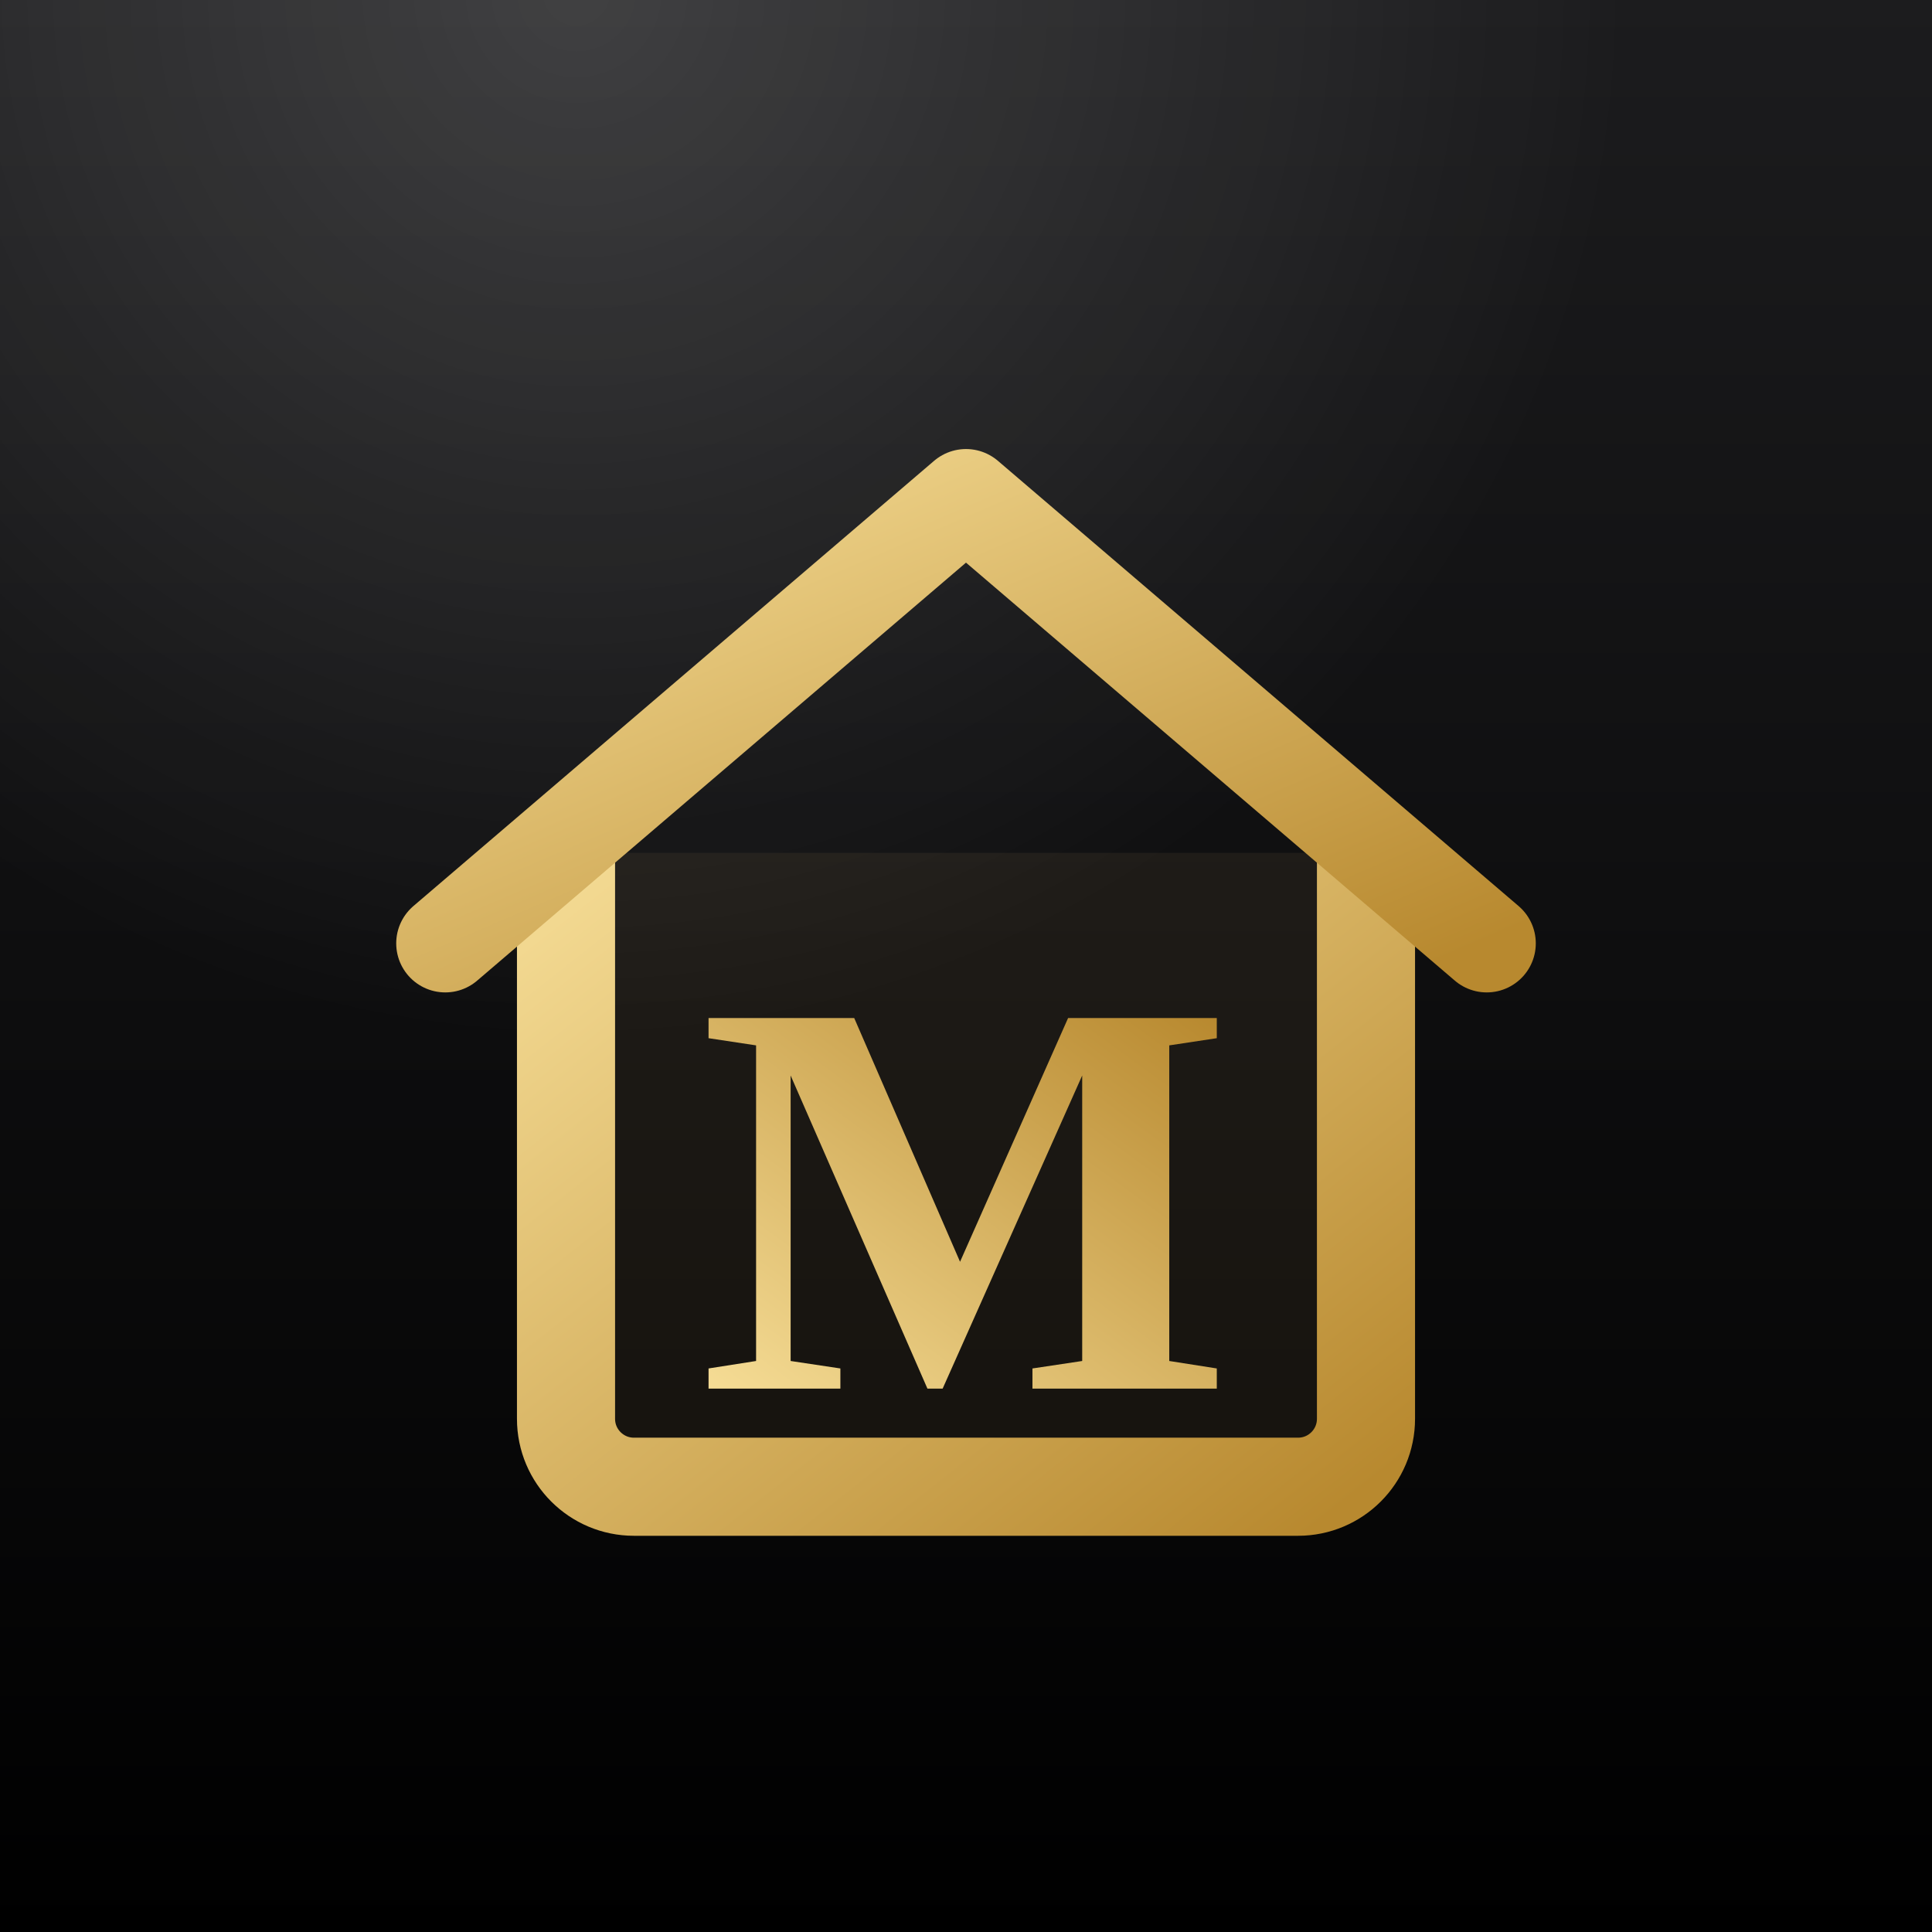
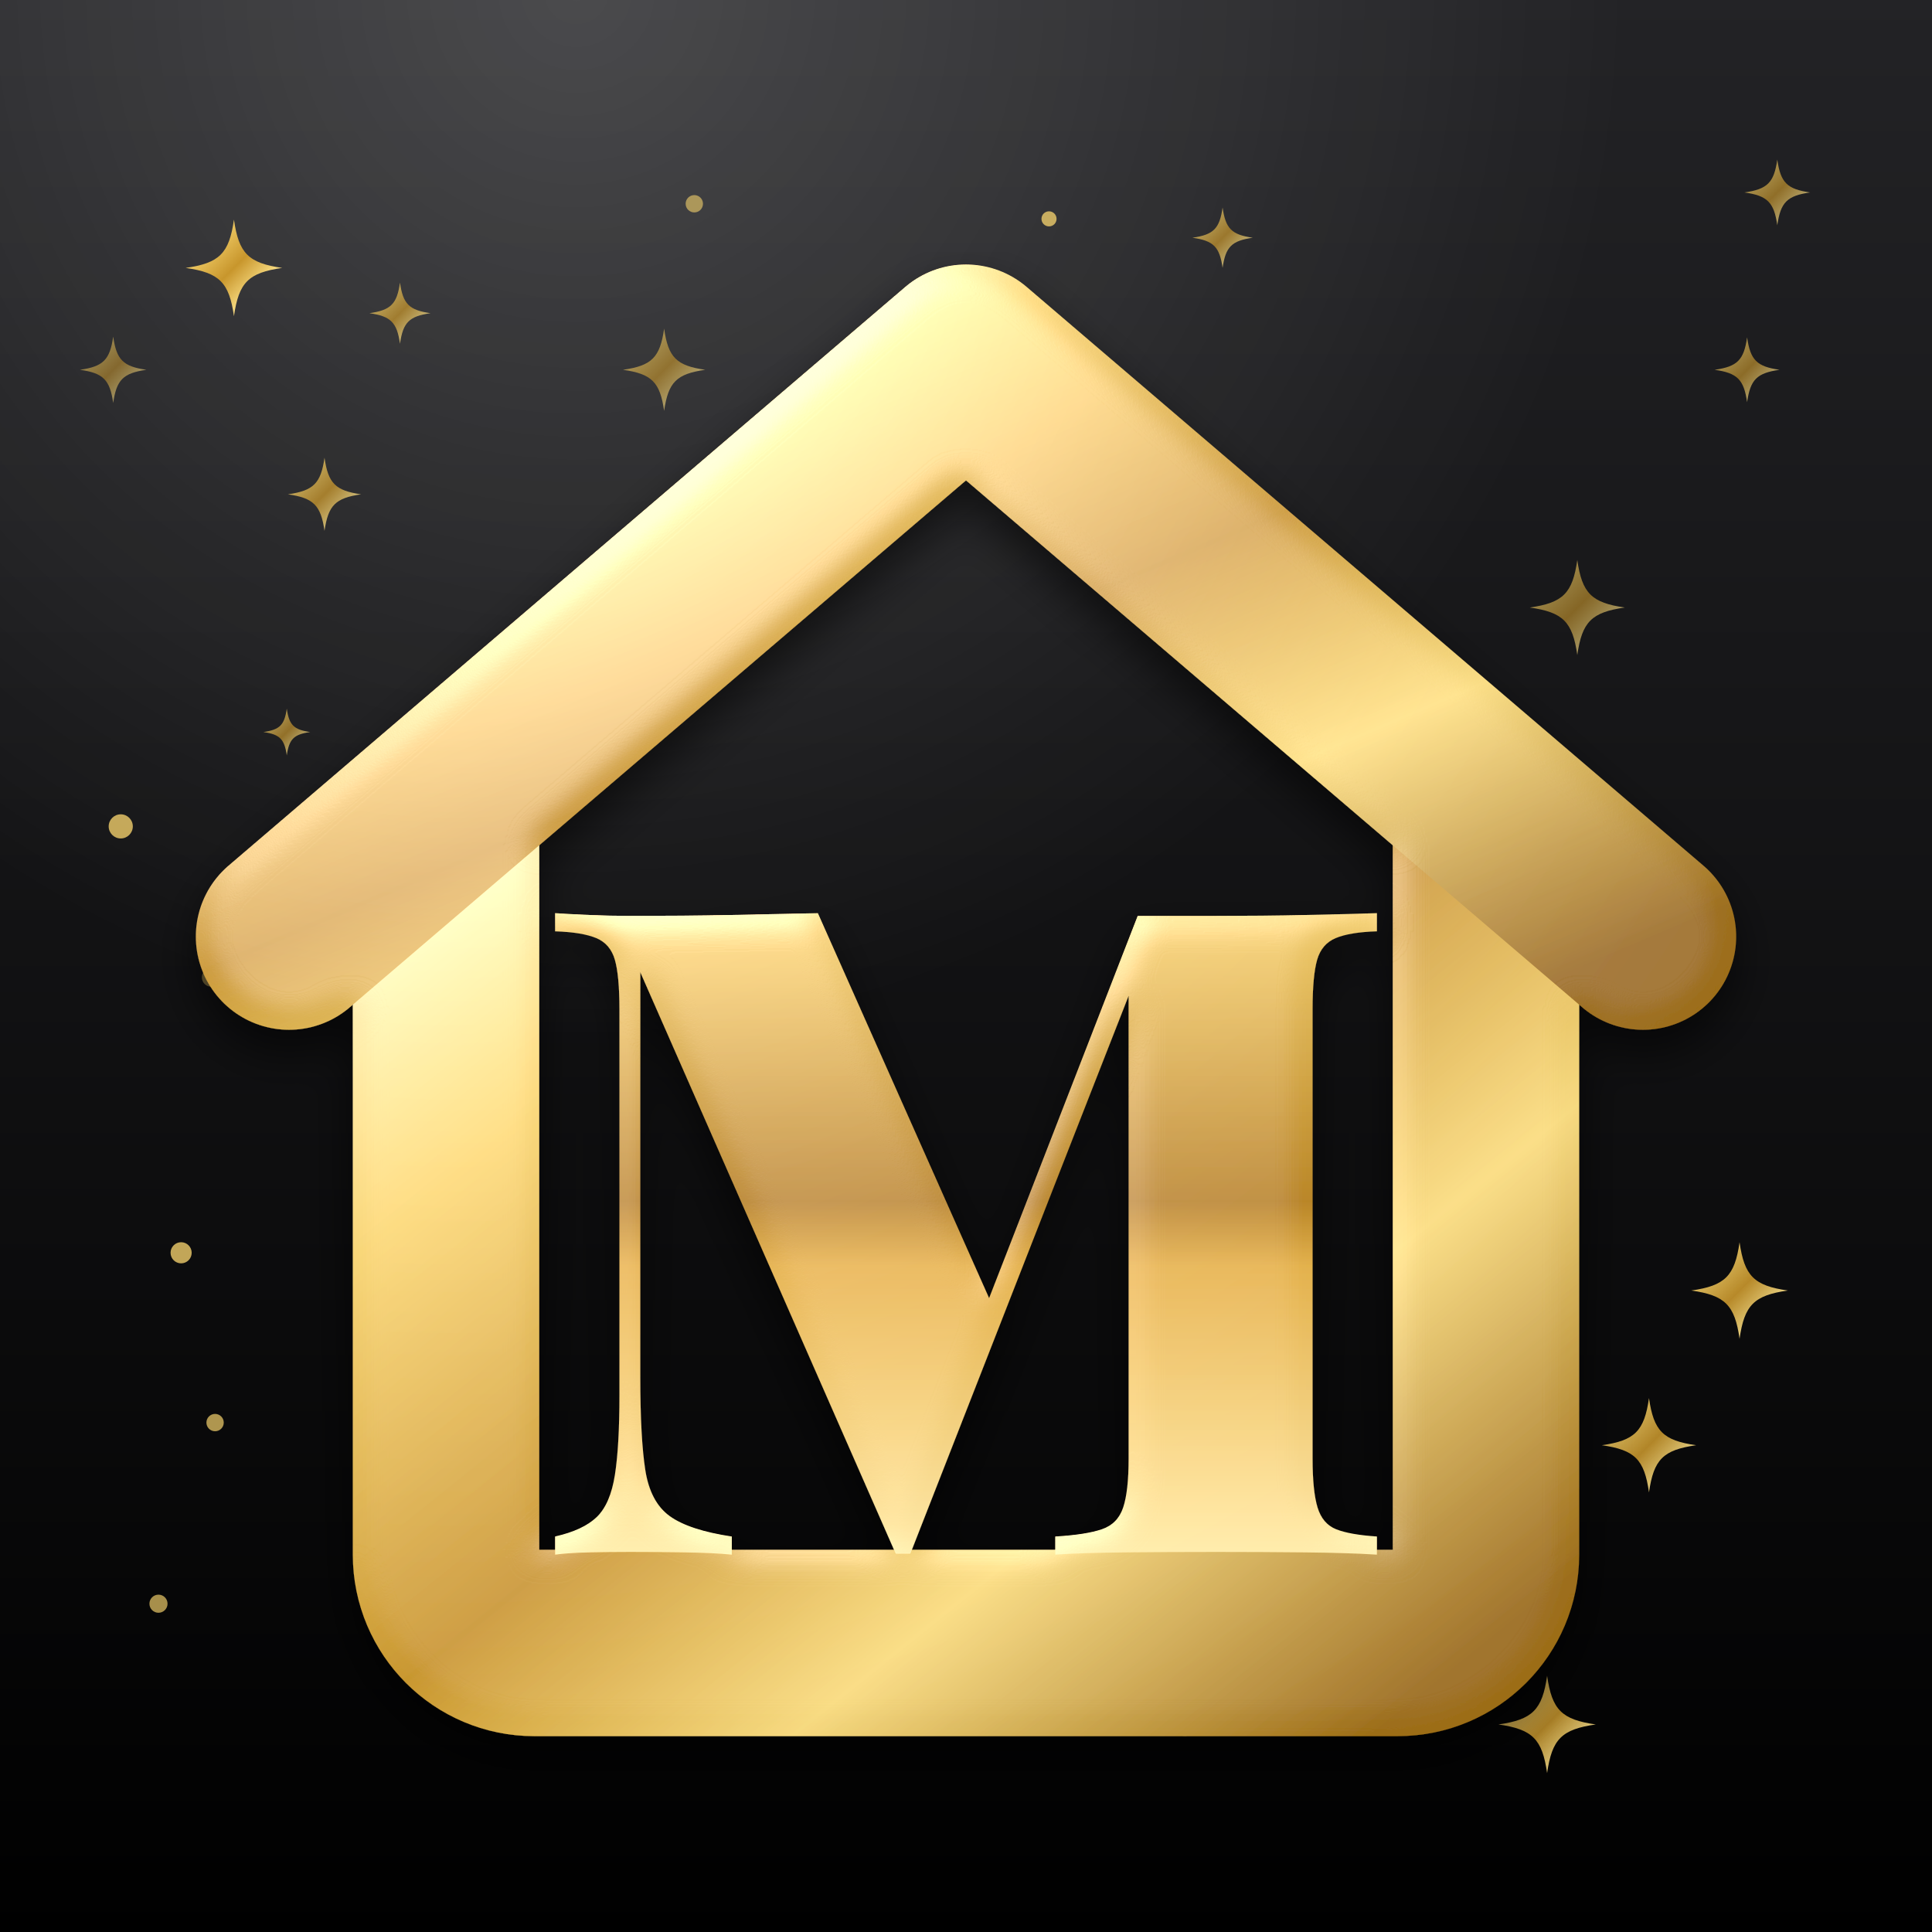
<svg xmlns="http://www.w3.org/2000/svg" viewBox="0 0 512 512">
  <defs>
-     <linearGradient id="g" x1="0" y1="0" x2="0" y2="1">
-       <stop offset="0" stop-color="#1c1c1e" />
+     <linearGradient id="bg" x1="0" y1="0" x2="0" y2="1">
+       <stop offset="0" stop-color="#232326" />
      <stop offset="1" stop-color="#000" />
    </linearGradient>
-     <radialGradient id="s" cx=".3" cy="0" r=".9">
-       <stop offset="0" stop-color="#fff" stop-opacity=".16" />
+     <radialGradient id="sh" cx=".3" cy="0" r=".9">
+       <stop offset="0" stop-color="#fff" stop-opacity=".18" />
      <stop offset=".6" stop-color="#fff" stop-opacity="0" />
    </radialGradient>
-   </defs>
-   <rect width="512" height="512" fill="url(#g)" />
-   <rect width="512" height="512" fill="url(#s)" />
-   <defs>
-     <linearGradient id="m" x1="0" y1="0" x2="1" y2="1">
-       <stop offset="0" stop-color="#f5dc95" />
-       <stop offset="1" stop-color="#b8892f" />
+     <linearGradient id="gold" x1="0" y1="0" x2="1" y2="1">
+       <stop offset="0" stop-color="#fff3c4" />
+       <stop offset=".22" stop-color="#f2cf6b" />
+       <stop offset=".5" stop-color="#c8962c" />
+       <stop offset=".72" stop-color="#f6d97f" />
+       <stop offset="1" stop-color="#9c6d16" />
+     </linearGradient>
+     <linearGradient id="gold2" x1="0" y1="0" x2="0" y2="1">
+       <stop offset="0" stop-color="#ffe9a8" />
+       <stop offset=".45" stop-color="#e2b04a" />
+       <stop offset=".55" stop-color="#b8841f" />
+       <stop offset="1" stop-color="#f0cc6e" />
+     </linearGradient>
+     <filter id="bevel" x="-10%" y="-10%" width="120%" height="120%">
+       <feGaussianBlur in="SourceAlpha" stdDeviation="4" result="b" />
+       <feSpecularLighting in="b" surfaceScale="5" specularConstant=".9" specularExponent="22" lighting-color="#fff6d8" result="s">
+         <fePointLight x="120" y="40" z="260" />
+       </feSpecularLighting>
+       <feComposite in="s" in2="SourceAlpha" operator="in" result="s2" />
+       <feComposite in="SourceGraphic" in2="s2" operator="arithmetic" k2="1" k3=".75" />
+     </filter>
+     <filter id="glow" x="-25%" y="-25%" width="150%" height="150%">
+       <feGaussianBlur stdDeviation="12" result="b" />
+       <feFlood flood-color="#f2cf6b" flood-opacity=".6" />
+       <feComposite in2="b" operator="in" />
+       <feMerge>
+         <feMergeNode />
+         <feMergeNode in="SourceGraphic" />
+       </feMerge>
+     </filter>
+     <filter id="drop">
+       <feDropShadow dx="0" dy="6" stdDeviation="6" flood-color="#000" flood-opacity=".6" />
+     </filter>
+     <linearGradient id="streak" x1="0" y1="0" x2="1" y2="0">
+       <stop offset="0" stop-color="#fff" stop-opacity="0" />
+       <stop offset=".5" stop-color="#fff" stop-opacity=".55" />
+       <stop offset="1" stop-color="#fff" stop-opacity="0" />
    </linearGradient>
  </defs>
-   <g fill="none" stroke="url(#m)" stroke-width="26" stroke-linecap="round" stroke-linejoin="round">
-     <path d="M150 226v150a18 18 0 0 0 18 18h176a18 18 0 0 0 18-18V226" fill="rgba(229,192,123,.07)" />
-     <path d="M118 250 256 132l138 118" />
+   <rect width="512" height="512" fill="url(#bg)" />
+   <rect width="512" height="512" fill="url(#sh)" />
+   <path transform="translate(176 98) scale(1.09)" d="M0-10C1-3 3-1 10 0 3 1 1 3 0 10-1 3-3 1-10 0-3-1-1-3 0-10z" fill="url(#gold)" opacity="0.62" />
+   <path transform="translate(324 63) scale(0.80)" d="M0-10C1-3 3-1 10 0 3 1 1 3 0 10-1 3-3 1-10 0-3-1-1-3 0-10z" fill="url(#gold)" opacity="0.71" />
+   <circle cx="56" cy="259" r="2.5" fill="#f2cf6b" opacity="0.45" />
+   <path transform="translate(62 71) scale(1.28)" d="M0-10C1-3 3-1 10 0 3 1 1 3 0 10-1 3-3 1-10 0-3-1-1-3 0-10z" fill="url(#gold)" opacity="1.00" />
+   <path transform="translate(86 131) scale(0.97)" d="M0-10C1-3 3-1 10 0 3 1 1 3 0 10-1 3-3 1-10 0-3-1-1-3 0-10z" fill="url(#gold)" opacity="0.77" />
+   <circle cx="314" cy="458" r="2.1" fill="#f2cf6b" opacity="0.44" />
+   <path transform="translate(471 51) scale(0.87)" d="M0-10C1-3 3-1 10 0 3 1 1 3 0 10-1 3-3 1-10 0-3-1-1-3 0-10z" fill="url(#gold)" opacity="0.67" />
+   <path transform="translate(418 161) scale(1.26)" d="M0-10C1-3 3-1 10 0 3 1 1 3 0 10-1 3-3 1-10 0-3-1-1-3 0-10z" fill="url(#gold)" opacity="0.62" />
+   <circle cx="278" cy="58" r="2.0" fill="#f2cf6b" opacity="0.78" />
+   <path transform="translate(267 426) scale(1.02)" d="M0-10C1-3 3-1 10 0 3 1 1 3 0 10-1 3-3 1-10 0-3-1-1-3 0-10z" fill="url(#gold)" opacity="0.62" />
+   <path transform="translate(99 251) scale(1.03)" d="M0-10C1-3 3-1 10 0 3 1 1 3 0 10-1 3-3 1-10 0-3-1-1-3 0-10z" fill="url(#gold)" opacity="0.56" />
+   <circle cx="48" cy="332" r="2.8" fill="#f2cf6b" opacity="0.79" />
+   <path transform="translate(410 457) scale(1.29)" d="M0-10C1-3 3-1 10 0 3 1 1 3 0 10-1 3-3 1-10 0-3-1-1-3 0-10z" fill="url(#gold)" opacity="0.86" />
+   <path transform="translate(106 83) scale(0.81)" d="M0-10C1-3 3-1 10 0 3 1 1 3 0 10-1 3-3 1-10 0-3-1-1-3 0-10z" fill="url(#gold)" opacity="0.72" />
+   <circle cx="57" cy="377" r="2.3" fill="#f2cf6b" opacity="0.71" />
+   <path transform="translate(207 424) scale(1.03)" d="M0-10C1-3 3-1 10 0 3 1 1 3 0 10-1 3-3 1-10 0-3-1-1-3 0-10z" fill="url(#gold)" opacity="0.90" />
+   <path transform="translate(463 98) scale(0.86)" d="M0-10C1-3 3-1 10 0 3 1 1 3 0 10-1 3-3 1-10 0-3-1-1-3 0-10z" fill="url(#gold)" opacity="0.65" />
+   <circle cx="32" cy="219" r="3.2" fill="#f2cf6b" opacity="0.79" />
+   <path transform="translate(461 342) scale(1.28)" d="M0-10C1-3 3-1 10 0 3 1 1 3 0 10-1 3-3 1-10 0-3-1-1-3 0-10z" fill="url(#gold)" opacity="0.91" />
+   <path transform="translate(437 383) scale(1.25)" d="M0-10C1-3 3-1 10 0 3 1 1 3 0 10-1 3-3 1-10 0-3-1-1-3 0-10z" fill="url(#gold)" opacity="0.88" />
+   <circle cx="184" cy="54" r="2.3" fill="#f2cf6b" opacity="0.61" />
+   <path transform="translate(30 98) scale(0.88)" d="M0-10C1-3 3-1 10 0 3 1 1 3 0 10-1 3-3 1-10 0-3-1-1-3 0-10z" fill="url(#gold)" opacity="0.56" />
+   <path transform="translate(76 194) scale(0.62)" d="M0-10C1-3 3-1 10 0 3 1 1 3 0 10-1 3-3 1-10 0-3-1-1-3 0-10z" fill="url(#gold)" opacity="0.68" />
+   <circle cx="42" cy="425" r="2.4" fill="#f2cf6b" opacity="0.68" />
+   <g filter="url(#drop)">
+     <g filter="url(#bevel)">
+       <g transform="translate(256 256) scale(1.3) translate(-256 -256)" fill="none" stroke="url(#gold)" stroke-width="38" stroke-linecap="round" stroke-linejoin="round">
+         <path d="M150 226v150a18 18 0 0 0 18 18h176a18 18 0 0 0 18-18V226" />
+         <path d="M118 250 256 132l138 118" />
+       </g>
+       <path transform="translate(139.91 412.00) scale(0.24011 -0.24011)" fill="url(#gold2)" d="M937 708V688Q907 687 891.5 680.5Q876 674 871.0 656.5Q866 639 866 602V106Q866 70 871.5 52.0Q877 34 892.0 28.0Q907 22 937 20V0Q906 2 858.0 2.5Q810 3 760 3Q706 3 658.5 2.5Q611 2 582 0V20Q616 22 633.5 28.0Q651 34 657.0 52.0Q663 70 663 106V617L422 1H406L124 643V196Q124 129 129.5 93.5Q135 58 156.5 42.5Q178 27 225 20V0Q205 2 173.0 2.5Q141 3 113 3Q91 3 68.0 2.5Q45 2 30 0V20Q61 27 76.0 41.5Q91 56 96.0 88.0Q101 120 101 176V602Q101 639 96.0 656.5Q91 674 75.5 680.5Q60 687 30 688V708Q45 707 68.0 706.0Q91 705 113 705Q171 705 224.0 706.0Q277 707 320 708L509 283L673 705H760Q810 705 858.0 706.0Q906 707 937 708Z" />
+     </g>
  </g>
-   <path transform="translate(185.21 368) scale(0.07324 -0.07324)" fill="url(#m)" d="M882 0H827L332 1133V100L512 73V0H35V73L207 100V1242L35 1268V1341H562L945 459L1336 1341H1874V1268L1702 1242V100L1874 73V0H1207V73L1387 100V1133Z" />
</svg>
